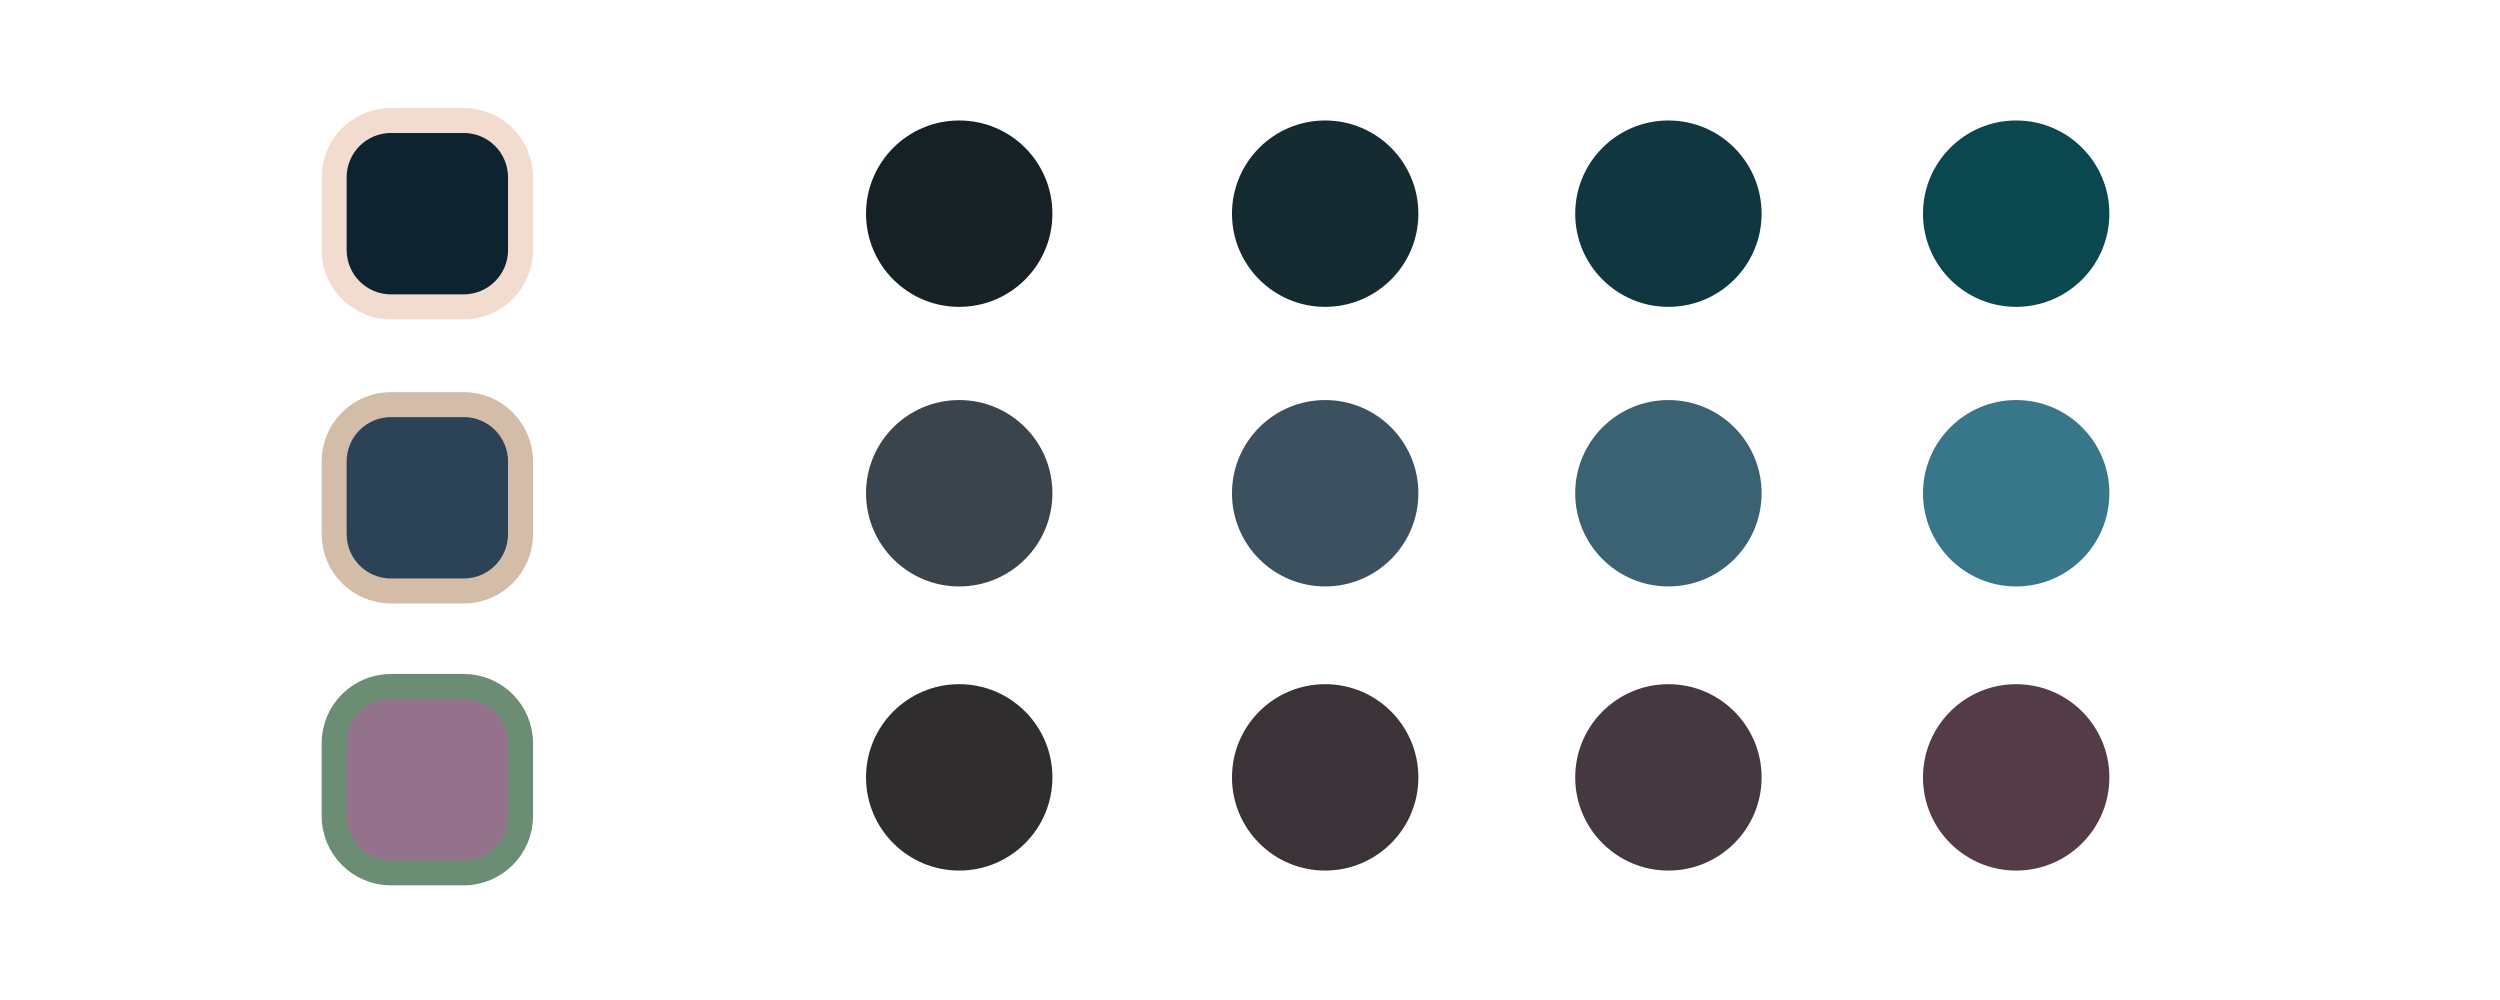
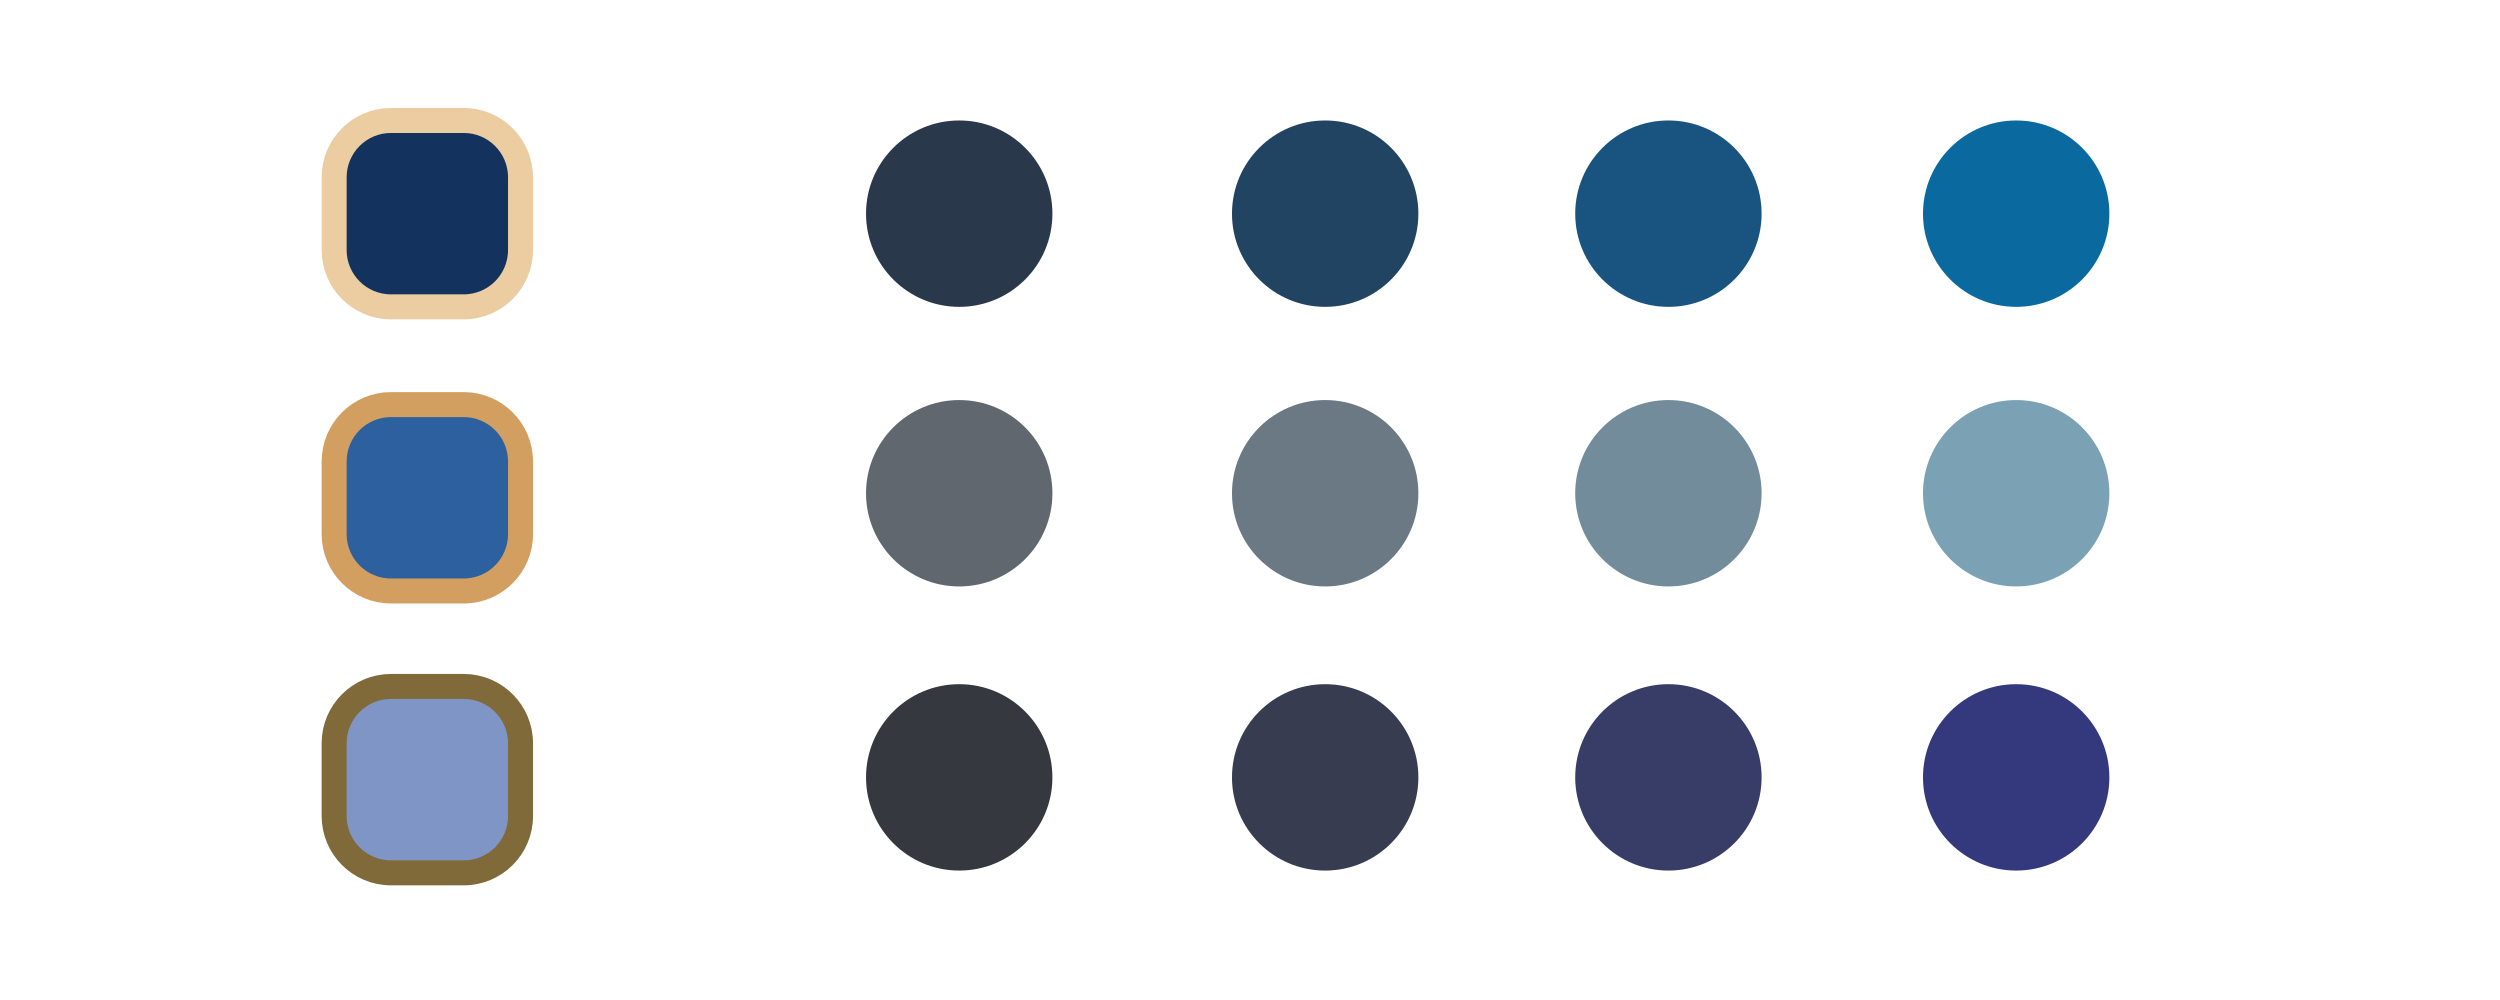
<svg xmlns="http://www.w3.org/2000/svg" width="1000" height="400" viewBox="0 0 264.583 105.833" version="1.1" id="svg1">
  <defs id="defs1" />
  <g id="layer1">
-     <rect style="fill:#0D232F;fill-opacity:1;stroke:#F2DCD0;stroke-width:2.646;stroke-linecap:round;stroke-linejoin:round;stroke-dasharray:none;stroke-opacity:1;paint-order:fill markers stroke" id="rect1" width="19.726" height="19.726" x="35.363" y="12.75" ry="6.014" />
-     <rect style="fill:#2C4257;fill-opacity:1;stroke:#D3BDA8;stroke-width:2.646;stroke-linecap:round;stroke-linejoin:round;stroke-dasharray:none;stroke-opacity:1;paint-order:fill markers stroke" id="rect2" width="19.726" height="19.726" x="35.363" y="42.82" ry="6.014" />
-     <rect style="fill:#94728B;fill-opacity:1;stroke:#6B8D74;stroke-width:2.646;stroke-linecap:round;stroke-linejoin:round;stroke-dasharray:none;stroke-opacity:1;paint-order:fill markers stroke" id="rect3" width="19.726" height="19.726" x="35.363" y="72.65" ry="6.014" />
-     <rect style="fill:#162126;fill-opacity:1;stroke:none;stroke-width:2.646;stroke-linecap:round;stroke-linejoin:round;stroke-dasharray:none;stroke-opacity:1;paint-order:fill markers stroke" id="rect4" width="19.726" height="19.726" x="91.654" y="12.75" ry="9.863" />
-     <rect style="fill:#142B32;fill-opacity:1;stroke:none;stroke-width:2.646;stroke-linecap:round;stroke-linejoin:round;stroke-dasharray:none;stroke-opacity:1;paint-order:fill markers stroke" id="rect5" width="19.726" height="19.726" x="130.385" y="12.75" ry="9.863" />
-     <rect style="fill:#10373F;fill-opacity:1;stroke:none;stroke-width:2.646;stroke-linecap:round;stroke-linejoin:round;stroke-dasharray:none;stroke-opacity:1;paint-order:fill markers stroke" id="rect6" width="19.726" height="19.726" x="166.71" y="12.75" ry="9.863" />
-     <rect style="fill:#0A474E;fill-opacity:1;stroke:none;stroke-width:2.646;stroke-linecap:round;stroke-linejoin:round;stroke-dasharray:none;stroke-opacity:1;paint-order:fill markers stroke" id="rect7" width="19.726" height="19.726" x="203.516" y="12.75" ry="9.863" />
-     <rect style="fill:#39444C;fill-opacity:1;stroke:none;stroke-width:2.646;stroke-linecap:round;stroke-linejoin:round;stroke-dasharray:none;stroke-opacity:1;paint-order:fill markers stroke" id="rect8" width="19.726" height="19.726" x="91.654" y="42.339" ry="9.863" />
-     <rect style="fill:#3B515F;fill-opacity:1;stroke:none;stroke-width:2.646;stroke-linecap:round;stroke-linejoin:round;stroke-dasharray:none;stroke-opacity:1;paint-order:fill markers stroke" id="rect9" width="19.726" height="19.726" x="130.385" y="42.339" ry="9.863" />
-     <rect style="fill:#3A6273;fill-opacity:1;stroke:none;stroke-width:2.646;stroke-linecap:round;stroke-linejoin:round;stroke-dasharray:none;stroke-opacity:1;paint-order:fill markers stroke" id="rect10" width="19.726" height="19.726" x="166.71" y="42.339" ry="9.863" />
-     <rect style="fill:#38768A;fill-opacity:1;stroke:none;stroke-width:2.646;stroke-linecap:round;stroke-linejoin:round;stroke-dasharray:none;stroke-opacity:1;paint-order:fill markers stroke" id="rect11" width="19.726" height="19.726" x="203.516" y="42.339" ry="9.863" />
-     <rect style="fill:#302D2F;fill-opacity:1;stroke:none;stroke-width:2.646;stroke-linecap:round;stroke-linejoin:round;stroke-dasharray:none;stroke-opacity:1;paint-order:fill markers stroke" id="rect12" width="19.726" height="19.726" x="91.654" y="72.409" ry="9.863" />
-     <rect style="fill:#3B3338;fill-opacity:1;stroke:none;stroke-width:2.646;stroke-linecap:round;stroke-linejoin:round;stroke-dasharray:none;stroke-opacity:1;paint-order:fill markers stroke" id="rect13" width="19.726" height="19.726" x="130.385" y="72.409" ry="9.863" />
-     <rect style="fill:#463840;fill-opacity:1;stroke:none;stroke-width:2.646;stroke-linecap:round;stroke-linejoin:round;stroke-dasharray:none;stroke-opacity:1;paint-order:fill markers stroke" id="rect14" width="19.726" height="19.726" x="166.71" y="72.409" ry="9.863" />
-     <rect style="fill:#533C47;fill-opacity:1;stroke:none;stroke-width:2.646;stroke-linecap:round;stroke-linejoin:round;stroke-dasharray:none;stroke-opacity:1;paint-order:fill markers stroke" id="rect15" width="19.726" height="19.726" x="203.516" y="72.409" ry="9.863" />
+     <rect style="fill:#14325E;fill-opacity:1;stroke:#EBCDA1;stroke-width:2.646;stroke-linecap:round;stroke-linejoin:round;stroke-dasharray:none;stroke-opacity:1;paint-order:fill markers stroke" id="rect1" width="19.726" height="19.726" x="35.363" y="12.75" ry="6.014" />
+     <rect style="fill:#2D609E;fill-opacity:1;stroke:#D29F61;stroke-width:2.646;stroke-linecap:round;stroke-linejoin:round;stroke-dasharray:none;stroke-opacity:1;paint-order:fill markers stroke" id="rect2" width="19.726" height="19.726" x="35.363" y="42.82" ry="6.014" />
+     <rect style="fill:#7F95C5;fill-opacity:1;stroke:#806A3A;stroke-width:2.646;stroke-linecap:round;stroke-linejoin:round;stroke-dasharray:none;stroke-opacity:1;paint-order:fill markers stroke" id="rect3" width="19.726" height="19.726" x="35.363" y="72.65" ry="6.014" />
+     <rect style="fill:#29384B;fill-opacity:1;stroke:none;stroke-width:2.646;stroke-linecap:round;stroke-linejoin:round;stroke-dasharray:none;stroke-opacity:1;paint-order:fill markers stroke" id="rect4" width="19.726" height="19.726" x="91.654" y="12.75" ry="9.863" />
+     <rect style="fill:#224463;fill-opacity:1;stroke:none;stroke-width:2.646;stroke-linecap:round;stroke-linejoin:round;stroke-dasharray:none;stroke-opacity:1;paint-order:fill markers stroke" id="rect5" width="19.726" height="19.726" x="130.385" y="12.75" ry="9.863" />
+     <rect style="fill:#18547F;fill-opacity:1;stroke:none;stroke-width:2.646;stroke-linecap:round;stroke-linejoin:round;stroke-dasharray:none;stroke-opacity:1;paint-order:fill markers stroke" id="rect6" width="19.726" height="19.726" x="166.71" y="12.75" ry="9.863" />
+     <rect style="fill:#0A6A9F;fill-opacity:1;stroke:none;stroke-width:2.646;stroke-linecap:round;stroke-linejoin:round;stroke-dasharray:none;stroke-opacity:1;paint-order:fill markers stroke" id="rect7" width="19.726" height="19.726" x="203.516" y="12.75" ry="9.863" />
+     <rect style="fill:#60676E;fill-opacity:1;stroke:none;stroke-width:2.646;stroke-linecap:round;stroke-linejoin:round;stroke-dasharray:none;stroke-opacity:1;paint-order:fill markers stroke" id="rect8" width="19.726" height="19.726" x="91.654" y="42.339" ry="9.863" />
+     <rect style="fill:#6A7984;fill-opacity:1;stroke:none;stroke-width:2.646;stroke-linecap:round;stroke-linejoin:round;stroke-dasharray:none;stroke-opacity:1;paint-order:fill markers stroke" id="rect9" width="19.726" height="19.726" x="130.385" y="42.339" ry="9.863" />
+     <rect style="fill:#738C9B;fill-opacity:1;stroke:none;stroke-width:2.646;stroke-linecap:round;stroke-linejoin:round;stroke-dasharray:none;stroke-opacity:1;paint-order:fill markers stroke" id="rect10" width="19.726" height="19.726" x="166.71" y="42.339" ry="9.863" />
+     <rect style="fill:#7AA2B4;fill-opacity:1;stroke:none;stroke-width:2.646;stroke-linecap:round;stroke-linejoin:round;stroke-dasharray:none;stroke-opacity:1;paint-order:fill markers stroke" id="rect11" width="19.726" height="19.726" x="203.516" y="42.339" ry="9.863" />
+     <rect style="fill:#35383F;fill-opacity:1;stroke:none;stroke-width:2.646;stroke-linecap:round;stroke-linejoin:round;stroke-dasharray:none;stroke-opacity:1;paint-order:fill markers stroke" id="rect12" width="19.726" height="19.726" x="91.654" y="72.409" ry="9.863" />
+     <rect style="fill:#373C51;fill-opacity:1;stroke:none;stroke-width:2.646;stroke-linecap:round;stroke-linejoin:round;stroke-dasharray:none;stroke-opacity:1;paint-order:fill markers stroke" id="rect13" width="19.726" height="19.726" x="130.385" y="72.409" ry="9.863" />
+     <rect style="fill:#373D66;fill-opacity:1;stroke:none;stroke-width:2.646;stroke-linecap:round;stroke-linejoin:round;stroke-dasharray:none;stroke-opacity:1;paint-order:fill markers stroke" id="rect14" width="19.726" height="19.726" x="166.71" y="72.409" ry="9.863" />
+     <rect style="fill:#34397D;fill-opacity:1;stroke:none;stroke-width:2.646;stroke-linecap:round;stroke-linejoin:round;stroke-dasharray:none;stroke-opacity:1;paint-order:fill markers stroke" id="rect15" width="19.726" height="19.726" x="203.516" y="72.409" ry="9.863" />
  </g>
</svg>
